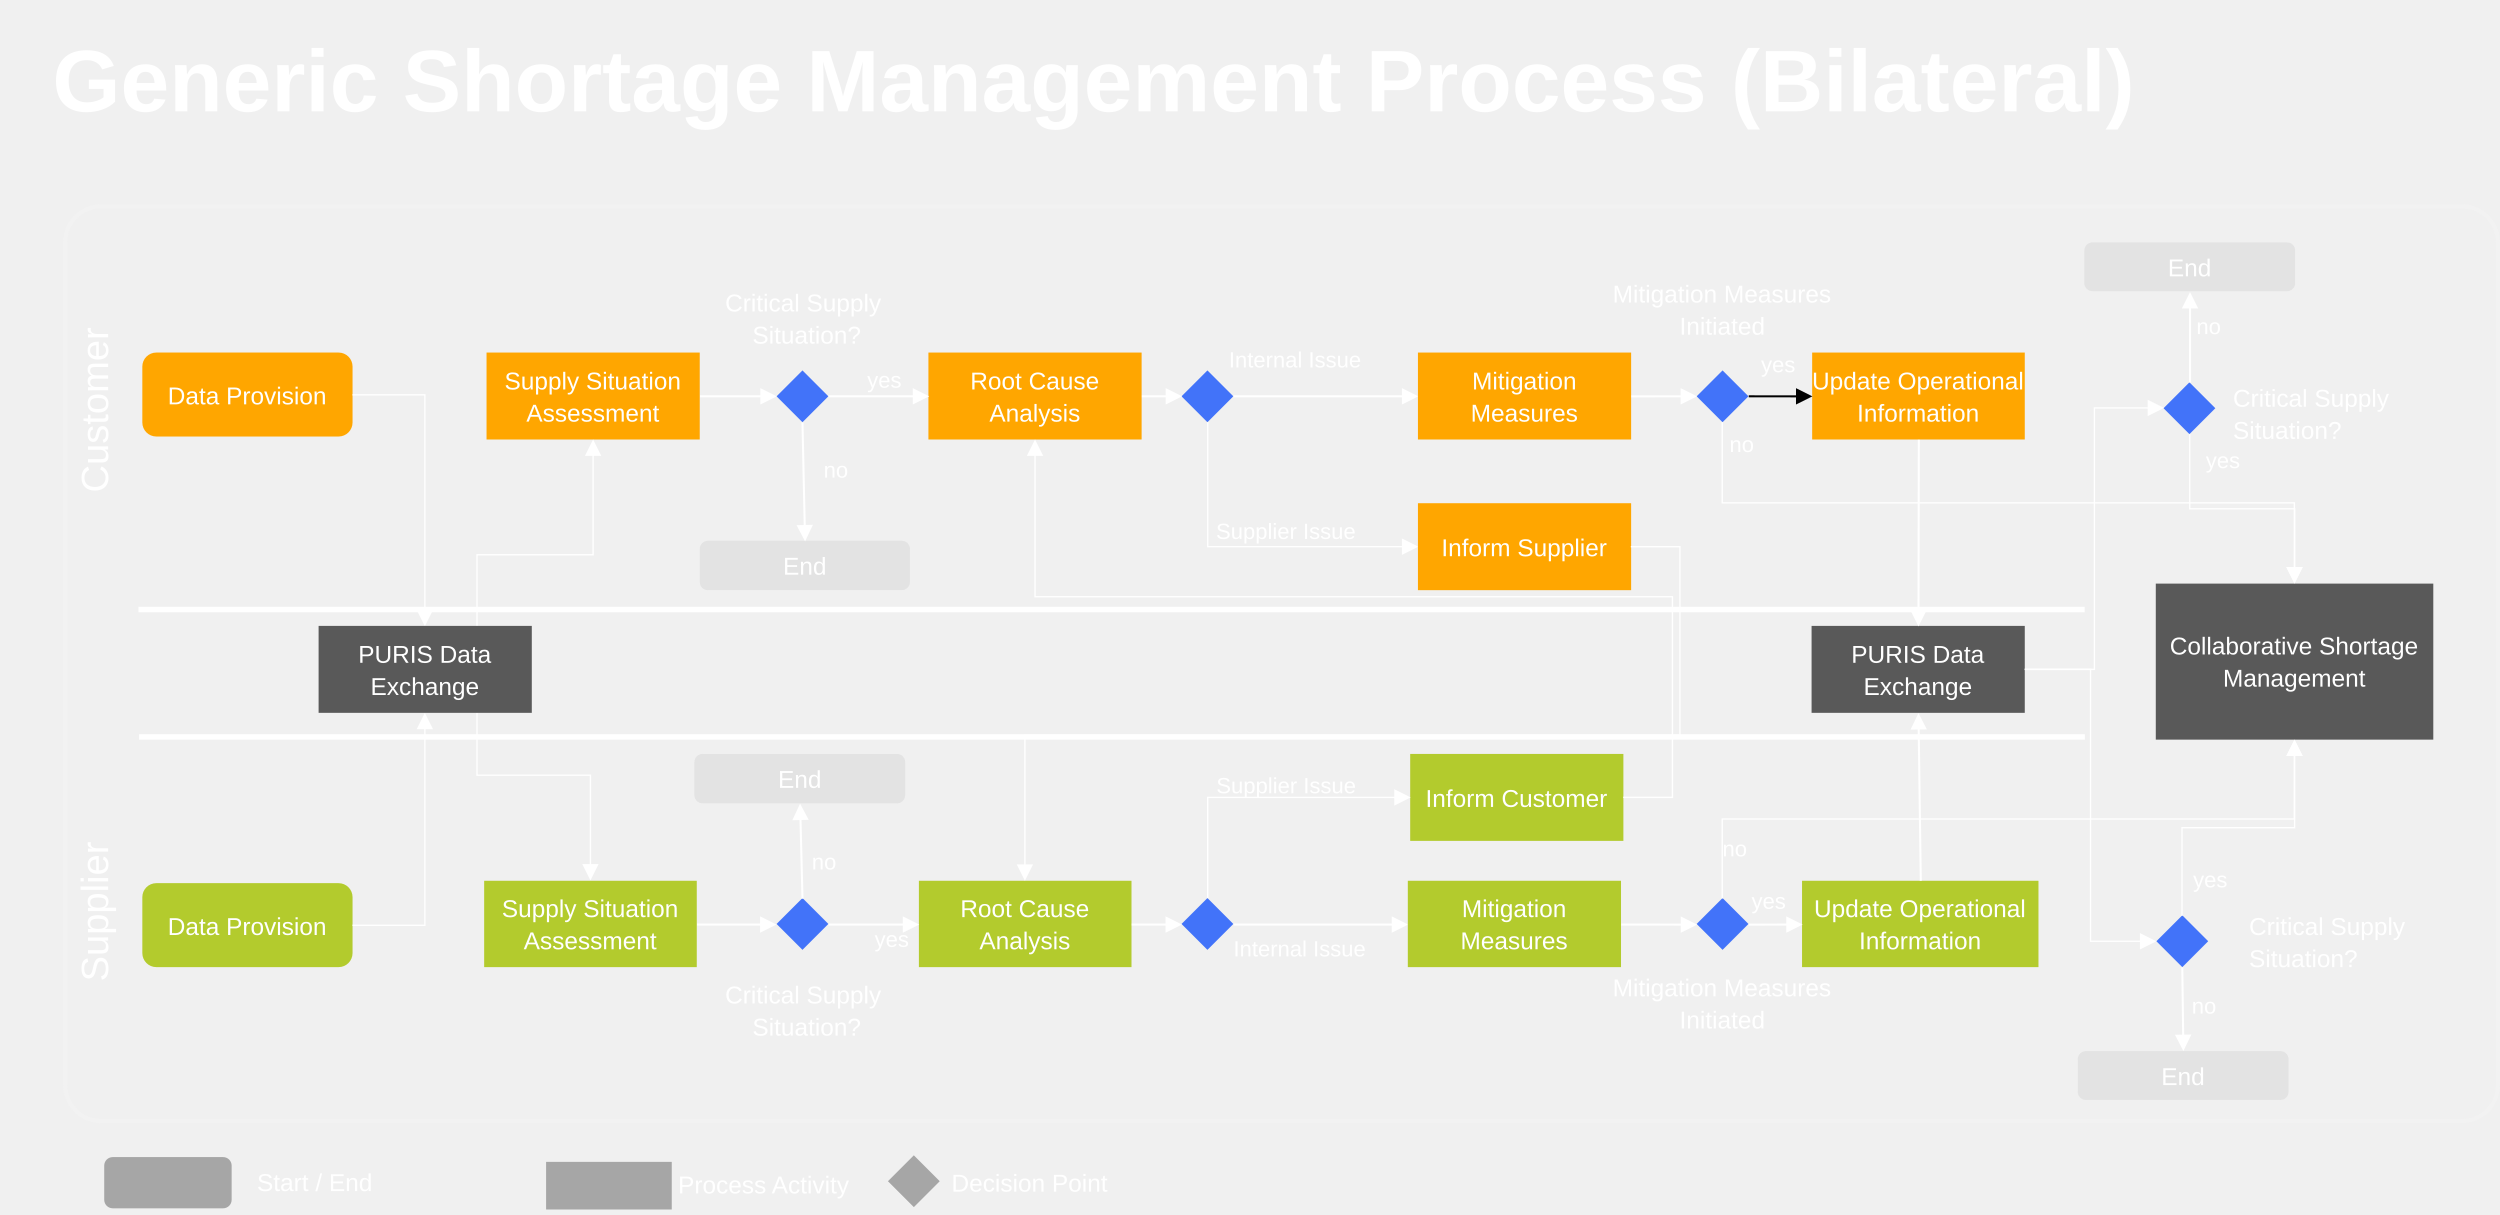
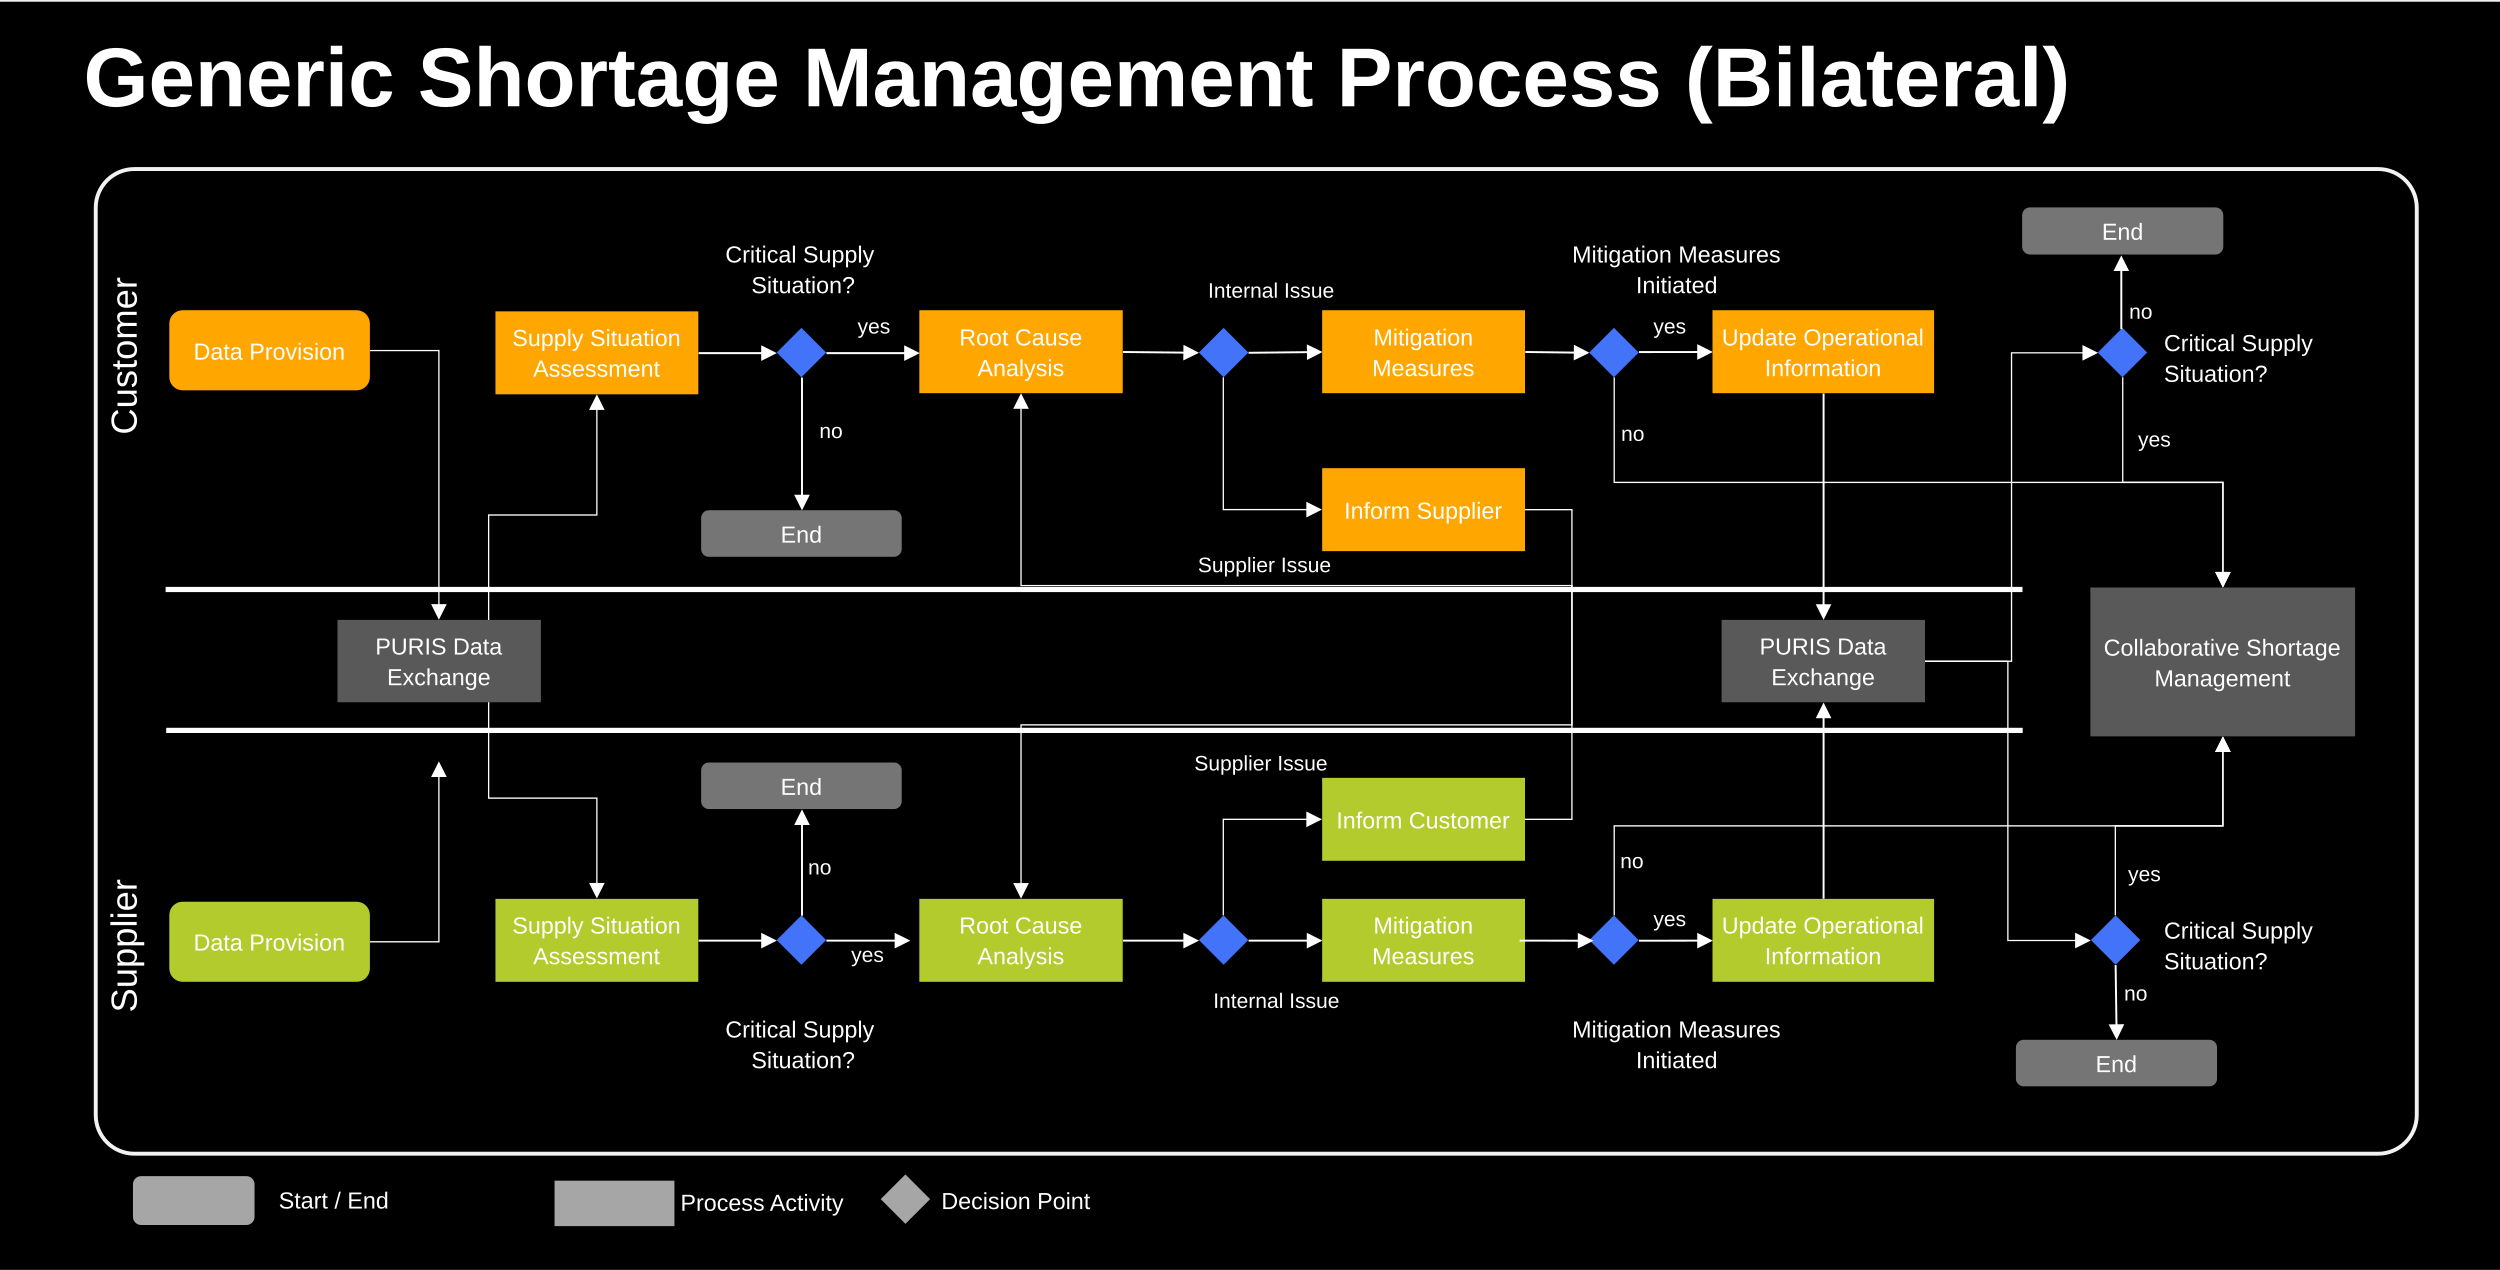
- <svg xmlns="http://www.w3.org/2000/svg" width="4198" height="2039" xml:space="preserve" overflow="hidden">
-   <g transform="translate(-59 -201)">
+ <svg xmlns="http://www.w3.org/2000/svg" width="4400" height="2235" xml:space="preserve" overflow="hidden">
+   <defs>
+     <clipPath id="clip0">
+       <rect x="0" y="201" width="4400" height="2235" />
+     </clipPath>
+   </defs>
+   <g clip-path="url(#clip0)" transform="matrix(1 0 0 1 0 -201)">
+     <rect x="0" y="204" width="4400" height="2232" />
    <text fill="#FFFFFF" font-family="Arial,Arial_MSFontService,sans-serif" font-weight="700" font-size="147" transform="matrix(1 0 0 1 147.016 388)">Generic Shortage Management Process (Bilateral)</text>
-     <path d="M168.5 607.757C168.5 574.478 195.478 547.5 228.756 547.5L4193.24 547.5C4226.52 547.5 4253.5 574.478 4253.5 607.757L4253.5 2023.24C4253.5 2056.52 4226.52 2083.5 4193.24 2083.5L228.756 2083.5C195.478 2083.5 168.5 2056.52 168.5 2023.24Z" stroke="#F2F2F2" stroke-width="6.875" stroke-linejoin="round" stroke-miterlimit="10" fill="none" fill-rule="evenodd" />
-     <path d="M0-1.146 177.857-1.146 177.857 190.466 176.711 189.32 330.506 189.32 330.506 191.612 175.565 191.612 175.565 0 176.711 1.146 0 1.146ZM325.922 176.716 353.422 190.466 325.922 204.216Z" fill="#FFFFFF" transform="matrix(1.83697e-16 1 1 -1.83697e-16 860 1326)" />
-     <path d="M291.5 1224.5 3559.61 1224.5" stroke="#FFFFFF" stroke-width="9.167" stroke-miterlimit="8" fill="none" fill-rule="evenodd" />
-     <path d="M292.5 1438.5 3559.94 1438.5" stroke="#FFFFFF" stroke-width="9.167" stroke-miterlimit="8" fill="none" fill-rule="evenodd" />
-     <text fill="#FFFFFF" font-family="Arial,Arial_MSFontService,sans-serif" font-weight="400" font-size="64" transform="matrix(-1.83697e-16 -1 1 -1.83697e-16 240.576 1028)">Customer</text>
-     <text fill="#FFFFFF" font-family="Arial,Arial_MSFontService,sans-serif" font-weight="400" font-size="64" transform="matrix(-1.83697e-16 -1 1 -1.83697e-16 240.576 1849)">Supplier</text>
-     <rect x="876" y="793" width="358" height="146" fill="#FFA600" />
-     <text fill="#FFFFFF" font-family="Arial,Arial_MSFontService,sans-serif" font-weight="400" font-size="41" transform="matrix(1 0 0 1 906.161 855)">Supply Situation </text>
-     <text fill="#FFFFFF" font-family="Arial,Arial_MSFontService,sans-serif" font-weight="400" font-size="41" transform="matrix(1 0 0 1 942.828 909)">Assessment</text>
-     <path d="M234 2158.33C234 2150.42 240.417 2144 248.334 2144L433.666 2144C441.583 2144 448 2150.42 448 2158.33L448 2215.67C448 2223.58 441.583 2230 433.666 2230L248.334 2230C240.417 2230 234 2223.58 234 2215.67Z" fill="#A6A6A6" fill-rule="evenodd" />
-     <text fill="#FFFFFF" font-family="Arial,Arial_MSFontService,sans-serif" font-weight="400" font-size="41" transform="matrix(1 0 0 1 490.54 2201)">Start / End</text>
-     <text fill="#FFFFFF" font-family="Arial,Arial_MSFontService,sans-serif" font-weight="400" font-size="41" transform="matrix(1 0 0 1 1197.61 2205)">Process Activity</text>
-     <path d="M1550 2184.5 1593.5 2141 1637 2184.5 1593.5 2228Z" fill="#A6A6A6" fill-rule="evenodd" />
-     <text fill="#FFFFFF" font-family="Arial,Arial_MSFontService,sans-serif" font-weight="400" font-size="41" transform="matrix(1 0 0 1 1656.76 2202)">Decision Point</text>
-     <path d="M298 816.501C298 803.522 308.522 793 321.501 793L627.5 793C640.479 793 651 803.522 651 816.501L651 910.499C651 923.478 640.479 934 627.5 934L321.501 934C308.522 934 298 923.478 298 910.499Z" fill="#FFA600" fill-rule="evenodd" />
-     <text fill="#FFFFFF" font-family="Arial,Arial_MSFontService,sans-serif" font-weight="400" font-size="41" transform="matrix(1 0 0 1 340.646 880)">Data Provision</text>
-     <path d="M298 1707.5C298 1694.52 308.522 1684 321.501 1684L627.5 1684C640.479 1684 651 1694.52 651 1707.5L651 1801.5C651 1814.48 640.479 1825 627.5 1825L321.501 1825C308.522 1825 298 1814.48 298 1801.5Z" fill="#B3CB2D" fill-rule="evenodd" />
-     <text fill="#FFFFFF" font-family="Arial,Arial_MSFontService,sans-serif" font-weight="400" font-size="41" transform="matrix(1 0 0 1 340.646 1771)">Data Provision</text>
-     <path d="M1363 866.5 1406.5 823 1450 866.5 1406.5 910Z" fill="#4273F9" fill-rule="evenodd" />
-     <text fill="#FFFFFF" font-family="Arial,Arial_MSFontService,sans-serif" font-weight="400" font-size="41" transform="matrix(1 0 0 1 1276.58 724)">Critical Supply </text>
-     <text fill="#FFFFFF" font-family="Arial,Arial_MSFontService,sans-serif" font-weight="400" font-size="41" transform="matrix(1 0 0 1 1322.41 778)">Situation?</text>
-     <text fill="#FFFFFF" font-family="Arial,Arial_MSFontService,sans-serif" font-weight="400" font-size="37" transform="matrix(1 0 0 1 1515.2 852)">yes</text>
-     <rect x="872" y="1680" width="357" height="145" fill="#B3CB2D" />
-     <text fill="#FFFFFF" font-family="Arial,Arial_MSFontService,sans-serif" font-weight="400" font-size="41" transform="matrix(1 0 0 1 901.672 1741)">Supply Situation </text>
-     <text fill="#FFFFFF" font-family="Arial,Arial_MSFontService,sans-serif" font-weight="400" font-size="41" transform="matrix(1 0 0 1 938.339 1795)">Assessment</text>
-     <path d="M1363 1752.5 1406.5 1709 1450 1752.5 1406.5 1796Z" fill="#4273F9" fill-rule="evenodd" />
-     <text fill="#FFFFFF" font-family="Arial,Arial_MSFontService,sans-serif" font-weight="400" font-size="37" transform="matrix(1 0 0 1 1527.65 1791)">yes</text>
-     <text fill="#FFFFFF" font-family="Arial,Arial_MSFontService,sans-serif" font-weight="400" font-size="37" transform="matrix(1 0 0 1 1422.19 1661)">no</text>
-     <text fill="#FFFFFF" font-family="Arial,Arial_MSFontService,sans-serif" font-weight="400" font-size="37" transform="matrix(1 0 0 1 1442.04 1003)">no</text>
-     <path d="M1225 1480.83C1225 1473.19 1231.19 1467 1238.83 1467L1565.17 1467C1572.81 1467 1579 1473.19 1579 1480.83L1579 1536.17C1579 1543.81 1572.81 1550 1565.17 1550L1238.83 1550C1231.19 1550 1225 1543.81 1225 1536.17Z" fill="#D9D9D9" fill-rule="evenodd" fill-opacity="0.541" />
-     <text fill="#FFFFFF" font-family="Arial,Arial_MSFontService,sans-serif" font-weight="400" font-size="41" transform="matrix(1 0 0 1 1365.45 1524)">End</text>
-     <path d="M1234 1122.83C1234 1115.19 1240.19 1109 1247.83 1109L1573.17 1109C1580.81 1109 1587 1115.19 1587 1122.83L1587 1178.17C1587 1185.81 1580.81 1192 1573.17 1192L1247.83 1192C1240.19 1192 1234 1185.81 1234 1178.17Z" fill="#D9D9D9" fill-rule="evenodd" fill-opacity="0.541" />
-     <text fill="#FFFFFF" font-family="Arial,Arial_MSFontService,sans-serif" font-weight="400" font-size="41" transform="matrix(1 0 0 1 1373.88 1166)">End</text>
-     <rect x="1618" y="793" width="358" height="146" fill="#FFA600" />
-     <text fill="#FFFFFF" font-family="Arial,Arial_MSFontService,sans-serif" font-weight="400" font-size="41" transform="matrix(1 0 0 1 1688.26 855)">Root Cause </text>
-     <text fill="#FFFFFF" font-family="Arial,Arial_MSFontService,sans-serif" font-weight="400" font-size="41" transform="matrix(1 0 0 1 1720.35 909)">Analysis</text>
-     <rect x="1602" y="1680" width="357" height="145" fill="#B3CB2D" />
-     <text fill="#FFFFFF" font-family="Arial,Arial_MSFontService,sans-serif" font-weight="400" font-size="41" transform="matrix(1 0 0 1 1671.53 1741)">Root Cause </text>
-     <text fill="#FFFFFF" font-family="Arial,Arial_MSFontService,sans-serif" font-weight="400" font-size="41" transform="matrix(1 0 0 1 1703.61 1795)">Analysis</text>
-     <text fill="#FFFFFF" font-family="Arial,Arial_MSFontService,sans-serif" font-weight="400" font-size="37" transform="matrix(1 0 0 1 2100.96 1106)">Supplier Issue</text>
-     <text fill="#FFFFFF" font-family="Arial,Arial_MSFontService,sans-serif" font-weight="400" font-size="37" transform="matrix(1 0 0 1 2122.47 818)">Internal Issue</text>
-     <path d="M2043 866.5 2086.5 823 2130 866.5 2086.5 910Z" fill="#4273F9" fill-rule="evenodd" />
-     <path d="M2043 1752.5 2086.5 1709 2130 1752.5 2086.5 1796Z" fill="#4273F9" fill-rule="evenodd" />
-     <path d="M651 862.854 773.588 862.854 773.588 1229.69 771.296 1229.69 771.296 864 772.442 865.146 651 865.146ZM786.192 1225.11 772.442 1252.61 758.692 1225.11Z" fill="#FFFFFF" />
-     <path d="M0-1.146 122.588-1.146 122.588 333.835 120.296 333.835 120.296 0 121.442 1.146 0 1.146ZM135.192 329.251 121.442 356.751 107.692 329.251Z" fill="#FFFFFF" transform="matrix(1 0 0 -1 651 1754.75)" />
-     <path d="M858.854 1326.14 858.854 1131.43 1054.96 1131.43 1053.81 1132.57 1053.81 961.917 1056.1 961.917 1056.1 1133.72 860 1133.72 861.146 1132.57 861.146 1326.14ZM1041.21 966.5 1054.96 939 1068.71 966.5Z" fill="#FFFFFF" />
-     <path d="M1229.5 1751.78 1339.87 1751.78 1339.87 1755.22 1229.5 1755.22ZM1335.29 1739.75 1362.79 1753.5 1335.29 1767.25Z" fill="#FFFFFF" />
-     <path d="M1450.5 1751.78 1579.58 1751.78 1579.58 1755.22 1450.5 1755.22ZM1575 1739.75 1602.5 1753.5 1575 1767.25Z" fill="#FFFFFF" />
-     <path d="M1959.5 1751.78 2020.72 1751.78 2020.72 1755.22 1959.5 1755.22ZM2016.14 1739.75 2043.64 1753.5 2016.14 1767.25Z" fill="#FFFFFF" />
-     <path d="M1404.82 1710.1 1401.36 1573.45 1404.8 1573.37 1408.26 1710.01ZM1389.45 1578.34 1402.5 1550.5 1416.94 1577.64Z" fill="#FFFFFF" />
-     <path d="M1450.5 864.781 1596.32 864.782 1596.32 868.219 1450.5 868.219ZM1591.74 852.75 1619.24 866.5 1591.74 880.25Z" fill="#FFFFFF" />
-     <path d="M1234.5 864.781 1340.39 864.782 1340.39 868.219 1234.5 868.219ZM1335.8 852.75 1363.3 866.5 1335.8 880.25Z" fill="#FFFFFF" />
-     <path d="M1408.22 910.462 1412.11 1087.11 1408.68 1087.18 1404.78 910.538ZM1424.04 1082.26 1410.9 1110.06 1396.55 1082.86Z" fill="#FFFFFF" />
-     <path d="M0-1.146 210.132-1.146 210.132 330.688 207.841 330.688 207.841 0 208.987 1.146 0 1.146ZM222.737 326.105 208.987 353.605 195.237 326.105Z" fill="#FFFFFF" transform="matrix(1.83697e-16 1 1 -1.83697e-16 2087 910)" />
-     <path d="M1976.5 864.781 2020.98 864.782 2020.98 868.219 1976.5 868.219ZM2016.4 852.75 2043.9 866.5 2016.4 880.25Z" fill="#FFFFFF" />
-     <path d="M2130.5 864.781 2417.71 864.782 2417.71 868.219 2130.5 868.219ZM2413.12 852.75 2440.62 866.5 2413.12 880.25Z" fill="#FFFFFF" />
-     <rect x="2440" y="1046" width="358" height="146" fill="#FFA600" />
-     <text fill="#FFFFFF" font-family="Arial,Arial_MSFontService,sans-serif" font-weight="400" font-size="41" transform="matrix(1 0 0 1 2479.31 1135)">Inform Supplier</text>
-     <rect x="2440" y="793" width="358" height="146" fill="#FFA600" />
-     <text fill="#FFFFFF" font-family="Arial,Arial_MSFontService,sans-serif" font-weight="400" font-size="41" transform="matrix(1 0 0 1 2530.87 855)">Mitigation </text>
-     <text fill="#FFFFFF" font-family="Arial,Arial_MSFontService,sans-serif" font-weight="400" font-size="41" transform="matrix(1 0 0 1 2528.58 909)">Measures</text>
-     <rect x="3101" y="1252" width="358" height="146" fill="#595959" />
-     <text fill="#FFFFFF" font-family="Arial,Arial_MSFontService,sans-serif" font-weight="400" font-size="41" transform="matrix(1 0 0 1 3167.62 1314)">PURIS Data </text>
-     <text fill="#FFFFFF" font-family="Arial,Arial_MSFontService,sans-serif" font-weight="400" font-size="41" transform="matrix(1 0 0 1 3188.24 1368)">Exchange</text>
-     <path d="M3692 886.5 3735.5 843 3779 886.5 3735.5 930Z" fill="#4273F9" fill-rule="evenodd" />
-     <text fill="#FFFFFF" font-family="Arial,Arial_MSFontService,sans-serif" font-weight="400" font-size="41" transform="matrix(1 0 0 1 3808.57 884)">Critical Supply </text>
-     <text fill="#FFFFFF" font-family="Arial,Arial_MSFontService,sans-serif" font-weight="400" font-size="41" transform="matrix(1 0 0 1 3808.57 938)">Situation?</text>
+     <path d="M168.5 566.485C168.5 528.938 198.938 498.5 236.485 498.5L4185.52 498.5C4223.06 498.5 4253.5 528.938 4253.5 566.485L4253.5 2163.55C4253.5 2201.09 4223.06 2231.53 4185.52 2231.53L236.485 2231.53C198.938 2231.53 168.5 2201.09 168.5 2163.55Z" stroke="#F2F2F2" stroke-width="6.875" stroke-linejoin="round" stroke-miterlimit="10" fill="none" fill-rule="evenodd" />
+     <path d="M0-1.146 177.857-1.146 177.857 190.466 176.711 189.32 330.506 189.32 330.506 191.612 175.565 191.612 175.565 0 176.711 1.146 0 1.146ZM325.923 176.716 353.423 190.466 325.923 204.216Z" fill="#FFFFFF" transform="matrix(1.83697e-16 1 1 -1.83697e-16 860 1429)" />
+     <path d="M291.5 1238.5 3559.61 1238.5" stroke="#FFFFFF" stroke-width="9.167" stroke-miterlimit="8" fill="none" fill-rule="evenodd" />
+     <path d="M292.5 1486.5 3559.94 1486.5" stroke="#FFFFFF" stroke-width="9.167" stroke-miterlimit="8" fill="none" fill-rule="evenodd" />
+     <text fill="#FFFFFF" font-family="Arial,Arial_MSFontService,sans-serif" font-weight="400" font-size="64" transform="matrix(-1.83697e-16 -1 1 -1.83697e-16 240.576 966)">Customer</text>
+     <text fill="#FFFFFF" font-family="Arial,Arial_MSFontService,sans-serif" font-weight="400" font-size="64" transform="matrix(-1.83697e-16 -1 1 -1.83697e-16 240.576 1983)">Supplier</text>
+     <rect x="872" y="749" width="357" height="146" fill="#FFA600" />
+     <text fill="#FFFFFF" font-family="Arial,Arial_MSFontService,sans-serif" font-weight="400" font-size="41" transform="matrix(1 0 0 1 901.672 810)">Supply Situation </text>
+     <text fill="#FFFFFF" font-family="Arial,Arial_MSFontService,sans-serif" font-weight="400" font-size="41" transform="matrix(1 0 0 1 938.339 864)">Assessment</text>
+     <path d="M234 2285.33C234 2277.42 240.417 2271 248.334 2271L433.666 2271C441.583 2271 448 2277.42 448 2285.33L448 2342.67C448 2350.58 441.583 2357 433.666 2357L248.334 2357C240.417 2357 234 2350.58 234 2342.67Z" fill="#A6A6A6" fill-rule="evenodd" />
+     <text fill="#FFFFFF" font-family="Arial,Arial_MSFontService,sans-serif" font-weight="400" font-size="41" transform="matrix(1 0 0 1 490.54 2328)">Start / End</text>
+     <text fill="#FFFFFF" font-family="Arial,Arial_MSFontService,sans-serif" font-weight="400" font-size="41" transform="matrix(1 0 0 1 1197.61 2332)">Process Activity</text>
+     <path d="M1550 2311.5 1593.5 2268 1637 2311.5 1593.5 2355Z" fill="#A6A6A6" fill-rule="evenodd" />
+     <text fill="#FFFFFF" font-family="Arial,Arial_MSFontService,sans-serif" font-weight="400" font-size="41" transform="matrix(1 0 0 1 1656.76 2329)">Decision Point</text>
+     <path d="M298 770.5C298 757.521 308.522 747 321.501 747L627.5 747C640.479 747 651 757.521 651 770.5L651 864.499C651 877.478 640.479 888 627.5 888L321.501 888C308.522 888 298 877.478 298 864.499Z" fill="#FFA600" fill-rule="evenodd" />
+     <text fill="#FFFFFF" font-family="Arial,Arial_MSFontService,sans-serif" font-weight="400" font-size="41" transform="matrix(1 0 0 1 340.646 834)">Data Provision</text>
+     <path d="M298 1811.5C298 1798.52 308.522 1788 321.501 1788L627.5 1788C640.479 1788 651 1798.52 651 1811.5L651 1905.5C651 1918.48 640.479 1929 627.5 1929L321.501 1929C308.522 1929 298 1918.48 298 1905.5Z" fill="#B3CB2D" fill-rule="evenodd" />
+     <text fill="#FFFFFF" font-family="Arial,Arial_MSFontService,sans-serif" font-weight="400" font-size="41" transform="matrix(1 0 0 1 340.646 1874)">Data Provision</text>
+     <path d="M1367 821.5 1410.5 778 1454 821.5 1410.5 865Z" fill="#4273F9" fill-rule="evenodd" />
+     <text fill="#FFFFFF" font-family="Arial,Arial_MSFontService,sans-serif" font-weight="400" font-size="41" transform="matrix(1 0 0 1 1276.58 663)">Critical Supply </text>
+     <text fill="#FFFFFF" font-family="Arial,Arial_MSFontService,sans-serif" font-weight="400" font-size="41" transform="matrix(1 0 0 1 1322.41 717)">Situation?</text>
+     <text fill="#FFFFFF" font-family="Arial,Arial_MSFontService,sans-serif" font-weight="400" font-size="37" transform="matrix(1 0 0 1 1509.29 788)">yes</text>
+     <rect x="872" y="1783" width="357" height="146" fill="#B3CB2D" />
+     <text fill="#FFFFFF" font-family="Arial,Arial_MSFontService,sans-serif" font-weight="400" font-size="41" transform="matrix(1 0 0 1 901.672 1844)">Supply Situation </text>
+     <text fill="#FFFFFF" font-family="Arial,Arial_MSFontService,sans-serif" font-weight="400" font-size="41" transform="matrix(1 0 0 1 938.339 1898)">Assessment</text>
+     <path d="M1367 1855.5 1410.5 1812 1454 1855.5 1410.5 1899Z" fill="#4273F9" fill-rule="evenodd" />
+     <text fill="#FFFFFF" font-family="Arial,Arial_MSFontService,sans-serif" font-weight="400" font-size="37" transform="matrix(1 0 0 1 1498.04 1894)">yes</text>
+     <text fill="#FFFFFF" font-family="Arial,Arial_MSFontService,sans-serif" font-weight="400" font-size="37" transform="matrix(1 0 0 1 1422.19 1740)">no</text>
+     <text fill="#FFFFFF" font-family="Arial,Arial_MSFontService,sans-serif" font-weight="400" font-size="37" transform="matrix(1 0 0 1 1442.04 972)">no</text>
+     <path d="M1234 1556.67C1234 1549.12 1240.12 1543 1247.67 1543L1573.33 1543C1580.88 1543 1587 1549.12 1587 1556.67L1587 1611.33C1587 1618.88 1580.88 1625 1573.33 1625L1247.67 1625C1240.12 1625 1234 1618.88 1234 1611.33Z" fill="#D9D9D9" fill-rule="evenodd" fill-opacity="0.541" />
+     <text fill="#FFFFFF" font-family="Arial,Arial_MSFontService,sans-serif" font-weight="400" font-size="41" transform="matrix(1 0 0 1 1373.88 1600)">End</text>
+     <path d="M1234 1112.67C1234 1105.12 1240.12 1099 1247.67 1099L1573.33 1099C1580.88 1099 1587 1105.12 1587 1112.67L1587 1167.33C1587 1174.88 1580.88 1181 1573.33 1181L1247.67 1181C1240.12 1181 1234 1174.88 1234 1167.33Z" fill="#D9D9D9" fill-rule="evenodd" fill-opacity="0.541" />
+     <text fill="#FFFFFF" font-family="Arial,Arial_MSFontService,sans-serif" font-weight="400" font-size="41" transform="matrix(1 0 0 1 1373.88 1156)">End</text>
+     <rect x="1618" y="747" width="358" height="146" fill="#FFA600" />
+     <text fill="#FFFFFF" font-family="Arial,Arial_MSFontService,sans-serif" font-weight="400" font-size="41" transform="matrix(1 0 0 1 1688.26 809)">Root Cause </text>
+     <text fill="#FFFFFF" font-family="Arial,Arial_MSFontService,sans-serif" font-weight="400" font-size="41" transform="matrix(1 0 0 1 1720.35 863)">Analysis</text>
+     <rect x="1618" y="1783" width="358" height="146" fill="#B3CB2D" />
+     <text fill="#FFFFFF" font-family="Arial,Arial_MSFontService,sans-serif" font-weight="400" font-size="41" transform="matrix(1 0 0 1 1688.26 1844)">Root Cause </text>
+     <text fill="#FFFFFF" font-family="Arial,Arial_MSFontService,sans-serif" font-weight="400" font-size="41" transform="matrix(1 0 0 1 1720.35 1898)">Analysis</text>
+     <text fill="#FFFFFF" font-family="Arial,Arial_MSFontService,sans-serif" font-weight="400" font-size="37" transform="matrix(1 0 0 1 2108.24 1208)">Supplier Issue</text>
+     <text fill="#FFFFFF" font-family="Arial,Arial_MSFontService,sans-serif" font-weight="400" font-size="37" transform="matrix(1 0 0 1 2126.09 725)">Internal Issue</text>
+     <path d="M2110 821.5 2153.5 778 2197 821.5 2153.5 865Z" fill="#4273F9" fill-rule="evenodd" />
+     <path d="M2110 1855.5 2153.5 1812 2197 1855.5 2153.5 1899Z" fill="#4273F9" fill-rule="evenodd" />
+     <path d="M651 816.854 773.588 816.854 773.588 1268.84 771.296 1268.84 771.296 818 772.442 819.146 651 819.146ZM786.192 1264.26 772.442 1291.76 758.692 1264.26Z" fill="#FFFFFF" />
+     <path d="M0-1.146 122.588-1.146 122.588 294.645 120.296 294.645 120.296 0 121.442 1.146 0 1.146ZM135.192 290.062 121.442 317.562 107.692 290.062Z" fill="#FFFFFF" transform="matrix(1 0 0 -1 651 1858.56)" />
+     <path d="M858.854 1319.82 858.854 1106.26 1050.47 1106.26 1049.32 1107.41 1049.32 917.917 1051.61 917.917 1051.61 1108.55 860 1108.55 861.146 1107.41 861.146 1319.82ZM1036.72 922.5 1050.47 895 1064.22 922.5Z" fill="#FFFFFF" />
+     <path d="M1229.5 1854.78 1344.27 1854.78 1344.27 1858.22 1229.5 1858.22ZM1339.69 1842.75 1367.19 1856.5 1339.69 1870.25Z" fill="#FFFFFF" />
+     <path d="M1454.5 1854.78 1579.18 1854.78 1579.18 1858.22 1454.5 1858.22ZM1574.6 1842.75 1602.1 1856.5 1574.6 1870.25Z" fill="#FFFFFF" />
+     <path d="M1976.5 1854.78 2087.32 1854.78 2087.32 1858.22 1976.5 1858.22ZM2082.73 1842.75 2110.23 1856.5 2082.73 1870.25Z" fill="#FFFFFF" />
+     <path d="M1.719-3.31609e-06 1.719 164.136-1.718 164.136-1.719 3.31609e-06ZM13.75 159.553 0 187.053-13.75 159.553Z" fill="#FFFFFF" transform="matrix(1 0 0 -1 1411.5 1812.55)" />
+     <path d="M1454.5 820.781 1595.92 820.782 1595.92 824.219 1454.5 824.219ZM1591.34 808.75 1618.84 822.5 1591.34 836.25Z" fill="#FFFFFF" />
+     <path d="M1229.5 820.781 1344.27 820.782 1344.27 824.219 1229.5 824.219ZM1339.69 808.75 1367.19 822.5 1339.69 836.25Z" fill="#FFFFFF" />
+     <path d="M1413.22 865.5 1413.22 1076.37 1409.78 1076.37 1409.78 865.5ZM1425.25 1071.79 1411.5 1099.29 1397.75 1071.79Z" fill="#FFFFFF" />
+     <path d="M0-1.146 234.055-1.146 234.055 150.719 231.763 150.719 231.763 0 232.909 1.146 0 1.146ZM246.659 146.136 232.909 173.636 219.159 146.136Z" fill="#FFFFFF" transform="matrix(1.83697e-16 1 1 -1.83697e-16 2153 865)" />
+     <path d="M1976.52 818.781 2087.34 819.952 2087.3 823.389 1976.48 822.219ZM2082.88 807.873 2110.23 821.913 2082.59 835.371Z" fill="#FFFFFF" />
+     <path d="M0.019-1.719 107.26-0.555 107.222 2.882-0.019 1.719ZM102.807-12.635 130.156 1.413 102.509 14.863Z" fill="#FFFFFF" transform="matrix(1 0 0 -1 2197.5 821.913)" />
+     <rect x="2327" y="1025" width="357" height="146" fill="#FFA600" />
+     <text fill="#FFFFFF" font-family="Arial,Arial_MSFontService,sans-serif" font-weight="400" font-size="41" transform="matrix(1 0 0 1 2365.68 1114)">Inform Supplier</text>
+     <rect x="2327" y="747" width="357" height="146" fill="#FFA600" />
+     <text fill="#FFFFFF" font-family="Arial,Arial_MSFontService,sans-serif" font-weight="400" font-size="41" transform="matrix(1 0 0 1 2417.24 809)">Mitigation </text>
+     <text fill="#FFFFFF" font-family="Arial,Arial_MSFontService,sans-serif" font-weight="400" font-size="41" transform="matrix(1 0 0 1 2414.95 863)">Measures</text>
+     <rect x="3030" y="1292" width="358" height="145" fill="#595959" />
+     <text fill="#FFFFFF" font-family="Arial,Arial_MSFontService,sans-serif" font-weight="400" font-size="41" transform="matrix(1 0 0 1 3096.81 1353)">PURIS Data </text>
+     <text fill="#FFFFFF" font-family="Arial,Arial_MSFontService,sans-serif" font-weight="400" font-size="41" transform="matrix(1 0 0 1 3117.43 1407)">Exchange</text>
+     <path d="M3692 821.5 3735.5 778 3779 821.5 3735.5 865Z" fill="#4273F9" fill-rule="evenodd" />
+     <text fill="#FFFFFF" font-family="Arial,Arial_MSFontService,sans-serif" font-weight="400" font-size="41" transform="matrix(1 0 0 1 3808.57 819)">Critical Supply </text>
+     <text fill="#FFFFFF" font-family="Arial,Arial_MSFontService,sans-serif" font-weight="400" font-size="41" transform="matrix(1 0 0 1 3808.57 873)">Situation?</text>
    <text fill="#FFFFFF" font-family="Arial,Arial_MSFontService,sans-serif" font-weight="400" font-size="37" transform="matrix(1 0 0 1 3762.96 987)">yes</text>
    <text fill="#FFFFFF" font-family="Arial,Arial_MSFontService,sans-serif" font-weight="400" font-size="37" transform="matrix(1 0 0 1 3747.23 762)">no</text>
-     <path d="M3559 621.667C3559 614.119 3565.12 608 3572.67 608L3899.33 608C3906.88 608 3913 614.119 3913 621.667L3913 676.333C3913 683.881 3906.88 690 3899.33 690L3572.67 690C3565.12 690 3559 683.881 3559 676.333Z" fill="#D9D9D9" fill-rule="evenodd" fill-opacity="0.541" />
-     <text fill="#FFFFFF" font-family="Arial,Arial_MSFontService,sans-serif" font-weight="400" font-size="41" transform="matrix(1 0 0 1 3699.28 665)">End</text>
-     <path d="M1.719-4.08986e-06 1.719 128.747-1.718 128.747-1.719 4.08986e-06ZM13.75 124.164 0 151.664-13.75 124.164Z" fill="#FFFFFF" transform="matrix(1 0 0 -1 3736.5 843.164)" />
-     <rect x="3102" y="793" width="357" height="146" fill="#FFA600" />
-     <text fill="#FFFFFF" font-family="Arial,Arial_MSFontService,sans-serif" font-weight="400" font-size="41" transform="matrix(1 0 0 1 3101.74 855)">Update Operational </text>
-     <text fill="#FFFFFF" font-family="Arial,Arial_MSFontService,sans-serif" font-weight="400" font-size="41" transform="matrix(1 0 0 1 3177.37 909)">Information</text>
-     <path d="M1.719-0.003 2.263 290.428-1.174 290.435-1.719 0.003ZM14.286 285.823 0.588 313.348-13.214 285.874Z" fill="#FFFFFF" transform="matrix(-1 0 0 1 3281.09 939.5)" />
-     <path d="M0-1.146 118.051-1.146 118.051 438.993 116.905 437.848 210.893 437.848 210.893 440.139 115.759 440.139 115.759 0 116.905 1.146 0 1.146ZM206.31 425.243 233.81 438.993 206.31 452.743Z" fill="#FFFFFF" transform="matrix(1 0 0 -1 3459 1324.99)" />
-     <path d="M2130.5 1751.78 2400.54 1751.78 2400.54 1755.22 2130.5 1755.22ZM2395.96 1739.75 2423.46 1753.5 2395.96 1767.25Z" fill="#FFFFFF" />
-     <text fill="#FFFFFF" font-family="Arial,Arial_MSFontService,sans-serif" font-weight="400" font-size="37" transform="matrix(1 0 0 1 2130.23 1807)">Internal Issue</text>
-     <rect x="2423" y="1680" width="358" height="145" fill="#B3CB2D" />
-     <text fill="#FFFFFF" font-family="Arial,Arial_MSFontService,sans-serif" font-weight="400" font-size="41" transform="matrix(1 0 0 1 2513.71 1741)">Mitigation </text>
-     <text fill="#FFFFFF" font-family="Arial,Arial_MSFontService,sans-serif" font-weight="400" font-size="41" transform="matrix(1 0 0 1 2511.41 1795)">Measures</text>
-     <rect x="3085" y="1680" width="397" height="145" fill="#B3CB2D" />
-     <text fill="#FFFFFF" font-family="Arial,Arial_MSFontService,sans-serif" font-weight="400" font-size="41" transform="matrix(1 0 0 1 3105.05 1741)">Update Operational </text>
-     <text fill="#FFFFFF" font-family="Arial,Arial_MSFontService,sans-serif" font-weight="400" font-size="41" transform="matrix(1 0 0 1 3180.67 1795)">Information</text>
-     <path d="M3282.67 1680.01 3279.1 1421.44 3282.54 1421.39 3286.11 1679.97ZM3267.13 1426.19 3280.5 1398.5 3294.63 1425.81Z" fill="#FFFFFF" />
-     <rect x="2427" y="1467" width="358" height="146" fill="#B3CB2D" />
-     <text fill="#FFFFFF" font-family="Arial,Arial_MSFontService,sans-serif" font-weight="400" font-size="41" transform="matrix(1 0 0 1 2452.66 1556)">Inform Customer</text>
-     <path d="M2085.85 1708.98 2085.85 1538.85 2404.78 1538.85 2404.78 1541.15 2087 1541.15 2088.15 1540 2088.15 1708.98ZM2400.2 1526.25 2427.7 1540 2400.2 1553.75Z" fill="#FFFFFF" />
-     <text fill="#FFFFFF" font-family="Arial,Arial_MSFontService,sans-serif" font-weight="400" font-size="37" transform="matrix(1 0 0 1 2101.47 1533)">Supplier Issue</text>
-     <path d="M0 1.146-82.497 1.146-81.351 0-81.351 316.917-82.497 315.771 1018.62 315.771 1018.62 538.048 1016.33 538.048 1016.33 316.917 1017.47 318.063-83.643 318.063-83.643-1.146 0-1.146ZM1031.22 533.465 1017.47 560.965 1003.72 533.465Z" fill="#FFFFFF" transform="matrix(-1 0 0 1 2797.47 1119)" />
-     <path d="M2784.83 1538.82 2867.33 1538.82 2866.19 1539.97 2866.19 1203.05 2867.33 1204.2 1795.85 1204.2 1795.85 961.917 1798.15 961.917 1798.15 1203.05 1797 1201.91 2868.48 1201.91 2868.48 1541.11 2784.83 1541.11ZM1783.25 966.5 1797 939 1810.75 966.5Z" fill="#FFFFFF" />
-     <path d="M2908 866.5 2951.5 823 2995 866.5 2951.5 910Z" fill="#4273F9" fill-rule="evenodd" />
-     <path d="M0.001-1.719 87.176-1.672 87.174 1.766-0.001 1.719ZM82.599-13.705 110.092 0.06 82.584 13.795Z" fill="#FFFFFF" transform="matrix(1 0 0 -1 2798.5 866.56)" />
-     <path d="M2995.5 864.781 3079.42 864.828 3079.42 868.266 2995.5 868.219ZM3074.85 852.794 3102.34 866.56 3074.83 880.294Z" />
-     <text fill="#FFFFFF" font-family="Arial,Arial_MSFontService,sans-serif" font-weight="400" font-size="41" transform="matrix(1 0 0 1 2766.95 709)">Mitigation Measures </text>
-     <text fill="#FFFFFF" font-family="Arial,Arial_MSFontService,sans-serif" font-weight="400" font-size="41" transform="matrix(1 0 0 1 2879.24 763)">Initiated</text>
-     <text fill="#FFFFFF" font-family="Arial,Arial_MSFontService,sans-serif" font-weight="400" font-size="37" transform="matrix(1 0 0 1 3016.14 826)">yes</text>
-     <text fill="#FFFFFF" font-family="Arial,Arial_MSFontService,sans-serif" font-weight="400" font-size="37" transform="matrix(1 0 0 1 2963.11 960)">no</text>
-     <rect x="3679" y="1181" width="466" height="262" fill="#595959" />
-     <text fill="#FFFFFF" font-family="Arial,Arial_MSFontService,sans-serif" font-weight="400" font-size="41" transform="matrix(1 0 0 1 3702.45 1300)">Collaborative Shortage </text>
-     <text fill="#FFFFFF" font-family="Arial,Arial_MSFontService,sans-serif" font-weight="400" font-size="41" transform="matrix(1 0 0 1 3791.82 1354)">Management</text>
-     <path d="M0-1.146 126.504-1.146 126.504 176.187 125.358 175.041 227.799 175.041 227.799 177.333 124.212 177.333 124.212 0 125.358 1.146 0 1.146ZM223.216 162.437 250.716 176.187 223.216 189.937Z" fill="#FFFFFF" transform="matrix(1.83697e-16 1 1 -1.83697e-16 3736 930)" />
-     <path d="M0-1.146 136.576-1.146 136.576 960.709 135.43 959.563 247.943 959.563 247.943 961.855 134.284 961.855 134.284 0 135.43 1.146 0 1.146ZM243.359 946.959 270.859 960.709 243.359 974.459Z" fill="#FFFFFF" transform="matrix(1.83697e-16 1 1 -1.83697e-16 2951 910)" />
-     <path d="M2908 1752.5 2951.5 1709 2995 1752.5 2951.5 1796Z" fill="#4273F9" fill-rule="evenodd" />
-     <text fill="#FFFFFF" font-family="Arial,Arial_MSFontService,sans-serif" font-weight="400" font-size="37" transform="matrix(1 0 0 1 3000.16 1727)">yes</text>
-     <path d="M2781.5 1751.78 2885.85 1751.9 2885.84 1755.34 2781.5 1755.22ZM2881.28 1739.86 2908.76 1753.65 2881.25 1767.36Z" fill="#FFFFFF" />
-     <path d="M0.003-1.719 67.592-1.61 67.586 1.827-0.003 1.719ZM63.028-13.649 90.506 0.145 62.984 13.851Z" fill="#FFFFFF" transform="matrix(1 0 0 -1 2995.5 1753.65)" />
-     <path d="M2949.85 1709.59 2949.85 1575.15 3911.71 1575.15 3910.56 1576.29 3910.56 1465.92 3912.85 1465.92 3912.85 1577.44 2951 1577.44 2952.15 1576.29 2952.15 1709.59ZM3897.96 1470.5 3911.71 1443 3925.46 1470.5Z" fill="#FFFFFF" />
-     <text fill="#FFFFFF" font-family="Arial,Arial_MSFontService,sans-serif" font-weight="400" font-size="37" transform="matrix(1 0 0 1 2951.43 1639)">no</text>
-     <path d="M3680 1781.5 3723.5 1738 3767 1781.5 3723.5 1825Z" fill="#4273F9" fill-rule="evenodd" />
-     <text fill="#FFFFFF" font-family="Arial,Arial_MSFontService,sans-serif" font-weight="400" font-size="37" transform="matrix(1 0 0 1 3741.67 1691)">yes</text>
-     <text fill="#FFFFFF" font-family="Arial,Arial_MSFontService,sans-serif" font-weight="400" font-size="37" transform="matrix(1 0 0 1 3739.4 1903)">no</text>
-     <path d="M3548 1979.67C3548 1972.12 3554.12 1966 3561.67 1966L3888.33 1966C3895.88 1966 3902 1972.12 3902 1979.67L3902 2034.33C3902 2041.88 3895.88 2048 3888.33 2048L3561.67 2048C3554.12 2048 3548 2041.88 3548 2034.33Z" fill="#D9D9D9" fill-rule="evenodd" fill-opacity="0.541" />
-     <text fill="#FFFFFF" font-family="Arial,Arial_MSFontService,sans-serif" font-weight="400" font-size="41" transform="matrix(1 0 0 1 3688.19 2023)">End</text>
-     <path d="M3725.22 1825.48 3726.75 1942.94 3723.31 1942.98 3721.78 1825.52ZM3738.72 1938.2 3725.33 1965.87 3711.22 1938.55Z" fill="#FFFFFF" />
-     <path d="M3721.85 1738.79 3721.85 1589.75 3912.1 1589.75 3910.96 1590.9 3910.96 1465.92 3913.25 1465.92 3913.25 1592.04 3723 1592.04 3724.15 1590.9 3724.15 1738.79ZM3898.35 1470.5 3912.1 1443 3925.85 1470.5Z" fill="#FFFFFF" />
-     <path d="M3459 1323.85 3570.59 1323.85 3570.59 1781.57 3569.45 1780.43 3656.98 1780.43 3656.98 1782.72 3568.3 1782.72 3568.3 1325 3569.45 1326.15 3459 1326.15ZM3652.39 1767.82 3679.89 1781.57 3652.39 1795.32Z" fill="#FFFFFF" />
-     <rect x="976" y="2152" width="211" height="80" fill="#A6A6A6" />
-     <rect x="594" y="1252" width="358" height="146" fill="#595959" />
-     <text fill="#FFFFFF" font-family="Arial,Arial_MSFontService,sans-serif" font-weight="400" font-size="41" transform="matrix(1 0 0 1 660.539 1314)">PURIS Data </text>
-     <text fill="#FFFFFF" font-family="Arial,Arial_MSFontService,sans-serif" font-weight="400" font-size="41" transform="matrix(1 0 0 1 681.164 1368)">Exchange</text>
-     <text fill="#FFFFFF" font-family="Arial,Arial_MSFontService,sans-serif" font-weight="400" font-size="41" transform="matrix(1 0 0 1 3835.57 1771)">Critical Supply </text>
-     <text fill="#FFFFFF" font-family="Arial,Arial_MSFontService,sans-serif" font-weight="400" font-size="41" transform="matrix(1 0 0 1 3835.57 1825)">Situation?</text>
-     <text fill="#FFFFFF" font-family="Arial,Arial_MSFontService,sans-serif" font-weight="400" font-size="41" transform="matrix(1 0 0 1 1276.58 1886)">Critical Supply </text>
-     <text fill="#FFFFFF" font-family="Arial,Arial_MSFontService,sans-serif" font-weight="400" font-size="41" transform="matrix(1 0 0 1 1322.41 1940)">Situation?</text>
-     <text fill="#FFFFFF" font-family="Arial,Arial_MSFontService,sans-serif" font-weight="400" font-size="41" transform="matrix(1 0 0 1 2766.95 1874)">Mitigation Measures </text>
-     <text fill="#FFFFFF" font-family="Arial,Arial_MSFontService,sans-serif" font-weight="400" font-size="41" transform="matrix(1 0 0 1 2879.24 1928)">Initiated</text>
+     <path d="M3559 579.834C3559 572.194 3565.19 566 3572.83 566L3899.17 566C3906.81 566 3913 572.194 3913 579.834L3913 635.166C3913 642.806 3906.81 649 3899.17 649L3572.83 649C3565.19 649 3559 642.806 3559 635.166Z" fill="#D9D9D9" fill-rule="evenodd" fill-opacity="0.541" />
+     <text fill="#FFFFFF" font-family="Arial,Arial_MSFontService,sans-serif" font-weight="400" font-size="41" transform="matrix(1 0 0 1 3699.28 623)">End</text>
+     <path d="M1.719-4.77431e-06 1.719 107.005-1.718 107.005-1.719 4.77431e-06ZM13.75 102.421 0 129.921-13.75 102.421Z" fill="#FFFFFF" transform="matrix(1 0 0 -1 3733.5 780.421)" />
+     <rect x="3014" y="747" width="390" height="146" fill="#FFA600" />
+     <text fill="#FFFFFF" font-family="Arial,Arial_MSFontService,sans-serif" font-weight="400" font-size="41" transform="matrix(1 0 0 1 3030.35 809)">Update Operational </text>
+     <text fill="#FFFFFF" font-family="Arial,Arial_MSFontService,sans-serif" font-weight="400" font-size="41" transform="matrix(1 0 0 1 3105.98 863)">Information</text>
+     <path d="M3211.22 893.5 3211.22 1269.08 3207.78 1269.08 3207.78 893.5ZM3223.25 1264.5 3209.5 1292 3195.75 1264.5Z" fill="#FFFFFF" />
+     <path d="M0-1.146 153.454-1.146 153.454 542.814 152.309 541.668 281.7 541.668 281.7 543.96 151.163 543.96 151.163 0 152.309 1.146 0 1.146ZM277.117 529.064 304.617 542.814 277.117 556.564Z" fill="#FFFFFF" transform="matrix(1 0 0 -1 3388 1364.81)" />
+     <path d="M2197.5 1854.78 2304.5 1854.78 2304.5 1858.22 2197.5 1858.22ZM2299.92 1842.75 2327.42 1856.5 2299.92 1870.25Z" fill="#FFFFFF" />
+     <text fill="#FFFFFF" font-family="Arial,Arial_MSFontService,sans-serif" font-weight="400" font-size="37" transform="matrix(1 0 0 1 2135.26 1975)">Internal Issue</text>
+     <rect x="2327" y="1783" width="357" height="146" fill="#B3CB2D" />
+     <text fill="#FFFFFF" font-family="Arial,Arial_MSFontService,sans-serif" font-weight="400" font-size="41" transform="matrix(1 0 0 1 2417.24 1844)">Mitigation </text>
+     <text fill="#FFFFFF" font-family="Arial,Arial_MSFontService,sans-serif" font-weight="400" font-size="41" transform="matrix(1 0 0 1 2414.95 1898)">Measures</text>
+     <rect x="3014" y="1783" width="390" height="146" fill="#B3CB2D" />
+     <text fill="#FFFFFF" font-family="Arial,Arial_MSFontService,sans-serif" font-weight="400" font-size="41" transform="matrix(1 0 0 1 3030.35 1844)">Update Operational </text>
+     <text fill="#FFFFFF" font-family="Arial,Arial_MSFontService,sans-serif" font-weight="400" font-size="41" transform="matrix(1 0 0 1 3105.98 1898)">Information</text>
+     <path d="M1.719-1.79571e-06 1.719 322.508-1.718 322.508-1.719 1.79571e-06ZM13.75 317.925 0 345.425-13.75 317.925Z" fill="#FFFFFF" transform="matrix(1 0 0 -1 3209.5 1782.92)" />
+     <rect x="2327" y="1570" width="357" height="146" fill="#B3CB2D" />
+     <text fill="#FFFFFF" font-family="Arial,Arial_MSFontService,sans-serif" font-weight="400" font-size="41" transform="matrix(1 0 0 1 2351.93 1659)">Inform Customer</text>
+     <path d="M2151.85 1811.98 2151.85 1641.85 2303.72 1641.85 2303.72 1644.15 2153 1644.15 2154.15 1643 2154.15 1811.98ZM2299.14 1629.25 2326.64 1643 2299.14 1656.75Z" fill="#FFFFFF" />
+     <text fill="#FFFFFF" font-family="Arial,Arial_MSFontService,sans-serif" font-weight="400" font-size="37" transform="matrix(1 0 0 1 2102.02 1557)">Supplier Issue</text>
+     <path d="M0 1.146-82.5 1.146-81.354 0-81.354 378.791-82.5 377.645 888.246 377.645 888.246 661.798 885.954 661.798 885.954 378.791 887.1 379.937-83.646 379.937-83.646-1.146 0-1.146ZM900.85 657.215 887.1 684.715 873.35 657.215Z" fill="#FFFFFF" transform="matrix(-1 0 0 1 2684.1 1098)" />
+     <path d="M2684.1 1641.91 2766.6 1641.91 2765.45 1643.05 2765.45 1231.6 2766.6 1232.74 1795.85 1232.74 1795.85 915.917 1798.15 915.917 1798.15 1231.6 1797 1230.45 2767.75 1230.45 2767.75 1644.2 2684.1 1644.2ZM1783.25 920.5 1797 893 1810.75 920.5Z" fill="#FFFFFF" />
+     <path d="M2797 821.5 2840.5 778 2884 821.5 2840.5 865Z" fill="#4273F9" fill-rule="evenodd" />
+     <path d="M2684.52 818.781 2774.54 819.907 2774.49 823.345 2684.48 822.219ZM2770.1 807.82 2797.43 821.913 2769.76 835.318Z" fill="#FFFFFF" />
+     <path d="M0.019-1.719 107.214-0.555 107.176 2.882-0.019 1.719ZM102.761-12.635 130.11 1.413 102.463 14.863Z" transform="matrix(1 0 0 -1 2884.5 821.913)" />
+     <text fill="#FFFFFF" font-family="Arial,Arial_MSFontService,sans-serif" font-weight="400" font-size="41" transform="matrix(1 0 0 1 2766.95 663)">Mitigation Measures </text>
+     <text fill="#FFFFFF" font-family="Arial,Arial_MSFontService,sans-serif" font-weight="400" font-size="41" transform="matrix(1 0 0 1 2879.24 717)">Initiated</text>
+     <text fill="#FFFFFF" font-family="Arial,Arial_MSFontService,sans-serif" font-weight="400" font-size="37" transform="matrix(1 0 0 1 2909.92 788)">yes</text>
+     <text fill="#FFFFFF" font-family="Arial,Arial_MSFontService,sans-serif" font-weight="400" font-size="37" transform="matrix(1 0 0 1 2853.09 977)">no</text>
+     <rect x="3679" y="1235" width="466" height="262" fill="#595959" />
+     <text fill="#FFFFFF" font-family="Arial,Arial_MSFontService,sans-serif" font-weight="400" font-size="41" transform="matrix(1 0 0 1 3702.45 1355)">Collaborative Shortage </text>
+     <text fill="#FFFFFF" font-family="Arial,Arial_MSFontService,sans-serif" font-weight="400" font-size="41" transform="matrix(1 0 0 1 3791.82 1409)">Management</text>
+     <path d="M0-1.146 186.183-1.146 186.183 176.187 185.038 175.041 347.159 175.041 347.159 177.333 183.892 177.333 183.892 0 185.038 1.146 0 1.146ZM342.575 162.437 370.075 176.187 342.575 189.937Z" fill="#FFFFFF" transform="matrix(1.83697e-16 1 1 -1.83697e-16 3736 865)" />
+     <path d="M0-1.146 186.183-1.146 186.183 1071.51 185.038 1070.36 347.159 1070.36 347.159 1072.65 183.892 1072.65 183.892 0 185.038 1.146 0 1.146ZM342.575 1057.76 370.075 1071.51 342.575 1085.26Z" fill="#FFFFFF" transform="matrix(1.83697e-16 1 1 -1.83697e-16 2841 865)" />
+     <path d="M2797 1855.5 2840.5 1812 2884 1855.5 2840.5 1899Z" fill="#4273F9" fill-rule="evenodd" />
+     <text fill="#FFFFFF" font-family="Arial,Arial_MSFontService,sans-serif" font-weight="400" font-size="37" transform="matrix(1 0 0 1 2909.92 1831)">yes</text>
+     <path d="M2674.5 1854.78 2781.51 1854.9 2781.5 1858.34 2674.5 1858.22ZM2776.94 1842.86 2804.42 1856.65 2776.91 1870.36Z" fill="#FFFFFF" />
+     <path d="M0.002-1.719 107.196-1.599 107.192 1.838-0.002 1.719ZM102.626-13.636 130.11 0.145 102.595 13.864Z" fill="#FFFFFF" transform="matrix(1 0 0 -1 2884.5 1856.65)" />
+     <path d="M2839.85 1811.98 2839.85 1653.34 3912.51 1653.34 3911.36 1654.49 3911.36 1519.92 3913.65 1519.92 3913.65 1655.64 2841 1655.64 2842.15 1654.49 2842.15 1811.98ZM3898.76 1524.5 3912.51 1497 3926.26 1524.5Z" fill="#FFFFFF" />
+     <text fill="#FFFFFF" font-family="Arial,Arial_MSFontService,sans-serif" font-weight="400" font-size="37" transform="matrix(1 0 0 1 2851.6 1729)">no</text>
+     <path d="M3680 1855.5 3723.5 1812 3767 1855.5 3723.5 1899Z" fill="#4273F9" fill-rule="evenodd" />
+     <text fill="#FFFFFF" font-family="Arial,Arial_MSFontService,sans-serif" font-weight="400" font-size="37" transform="matrix(1 0 0 1 3745.41 1752)">yes</text>
+     <text fill="#FFFFFF" font-family="Arial,Arial_MSFontService,sans-serif" font-weight="400" font-size="37" transform="matrix(1 0 0 1 3738.35 1962)">no</text>
+     <path d="M3548 2044.67C3548 2037.12 3554.12 2031 3561.67 2031L3888.33 2031C3895.88 2031 3902 2037.12 3902 2044.67L3902 2099.33C3902 2106.88 3895.88 2113 3888.33 2113L3561.67 2113C3554.12 2113 3548 2106.88 3548 2099.33Z" fill="#D9D9D9" fill-rule="evenodd" fill-opacity="0.541" />
+     <text fill="#FFFFFF" font-family="Arial,Arial_MSFontService,sans-serif" font-weight="400" font-size="41" transform="matrix(1 0 0 1 3688.19 2088)">End</text>
+     <path d="M3725.22 1899.48 3726.73 2008.33 3723.29 2008.38 3721.78 1899.52ZM3738.7 2003.58 3725.33 2031.27 3711.2 2003.96Z" fill="#FFFFFF" />
+     <path d="M3721.85 1811.98 3721.85 1653.35 3912.1 1653.35 3910.96 1654.49 3910.96 1519.92 3913.25 1519.92 3913.25 1655.64 3723 1655.64 3724.15 1654.49 3724.15 1811.98ZM3898.35 1524.5 3912.1 1497 3925.85 1524.5Z" fill="#FFFFFF" />
+     <path d="M3388 1363.85 3535 1363.85 3535 1856.3 3533.85 1855.15 3656.78 1855.15 3656.78 1857.44 3532.7 1857.44 3532.7 1365 3533.85 1366.15 3388 1366.15ZM3652.2 1842.55 3679.7 1856.3 3652.2 1870.05Z" fill="#FFFFFF" />
+     <rect x="976" y="2279" width="211" height="80" fill="#A6A6A6" />
+     <rect x="594" y="1292" width="358" height="145" fill="#595959" />
+     <text fill="#FFFFFF" font-family="Arial,Arial_MSFontService,sans-serif" font-weight="400" font-size="41" transform="matrix(1 0 0 1 660.539 1353)">PURIS Data </text>
+     <text fill="#FFFFFF" font-family="Arial,Arial_MSFontService,sans-serif" font-weight="400" font-size="41" transform="matrix(1 0 0 1 681.164 1407)">Exchange</text>
+     <text fill="#FFFFFF" font-family="Arial,Arial_MSFontService,sans-serif" font-weight="400" font-size="41" transform="matrix(1 0 0 1 3808.57 1853)">Critical Supply </text>
+     <text fill="#FFFFFF" font-family="Arial,Arial_MSFontService,sans-serif" font-weight="400" font-size="41" transform="matrix(1 0 0 1 3808.57 1907)">Situation?</text>
+     <text fill="#FFFFFF" font-family="Arial,Arial_MSFontService,sans-serif" font-weight="400" font-size="41" transform="matrix(1 0 0 1 1276.58 2027)">Critical Supply </text>
+     <text fill="#FFFFFF" font-family="Arial,Arial_MSFontService,sans-serif" font-weight="400" font-size="41" transform="matrix(1 0 0 1 1322.41 2081)">Situation?</text>
+     <text fill="#FFFFFF" font-family="Arial,Arial_MSFontService,sans-serif" font-weight="400" font-size="41" transform="matrix(1 0 0 1 2766.95 2027)">Mitigation Measures </text>
+     <text fill="#FFFFFF" font-family="Arial,Arial_MSFontService,sans-serif" font-weight="400" font-size="41" transform="matrix(1 0 0 1 2879.24 2081)">Initiated</text>
+     <path d="M0.002-1.719 107.196-1.599 107.192 1.838-0.002 1.719ZM102.626-13.636 130.11 0.145 102.595 13.864Z" fill="#FFFFFF" transform="matrix(1 0 0 -1 2884.5 820.645)" />
  </g>
</svg>
